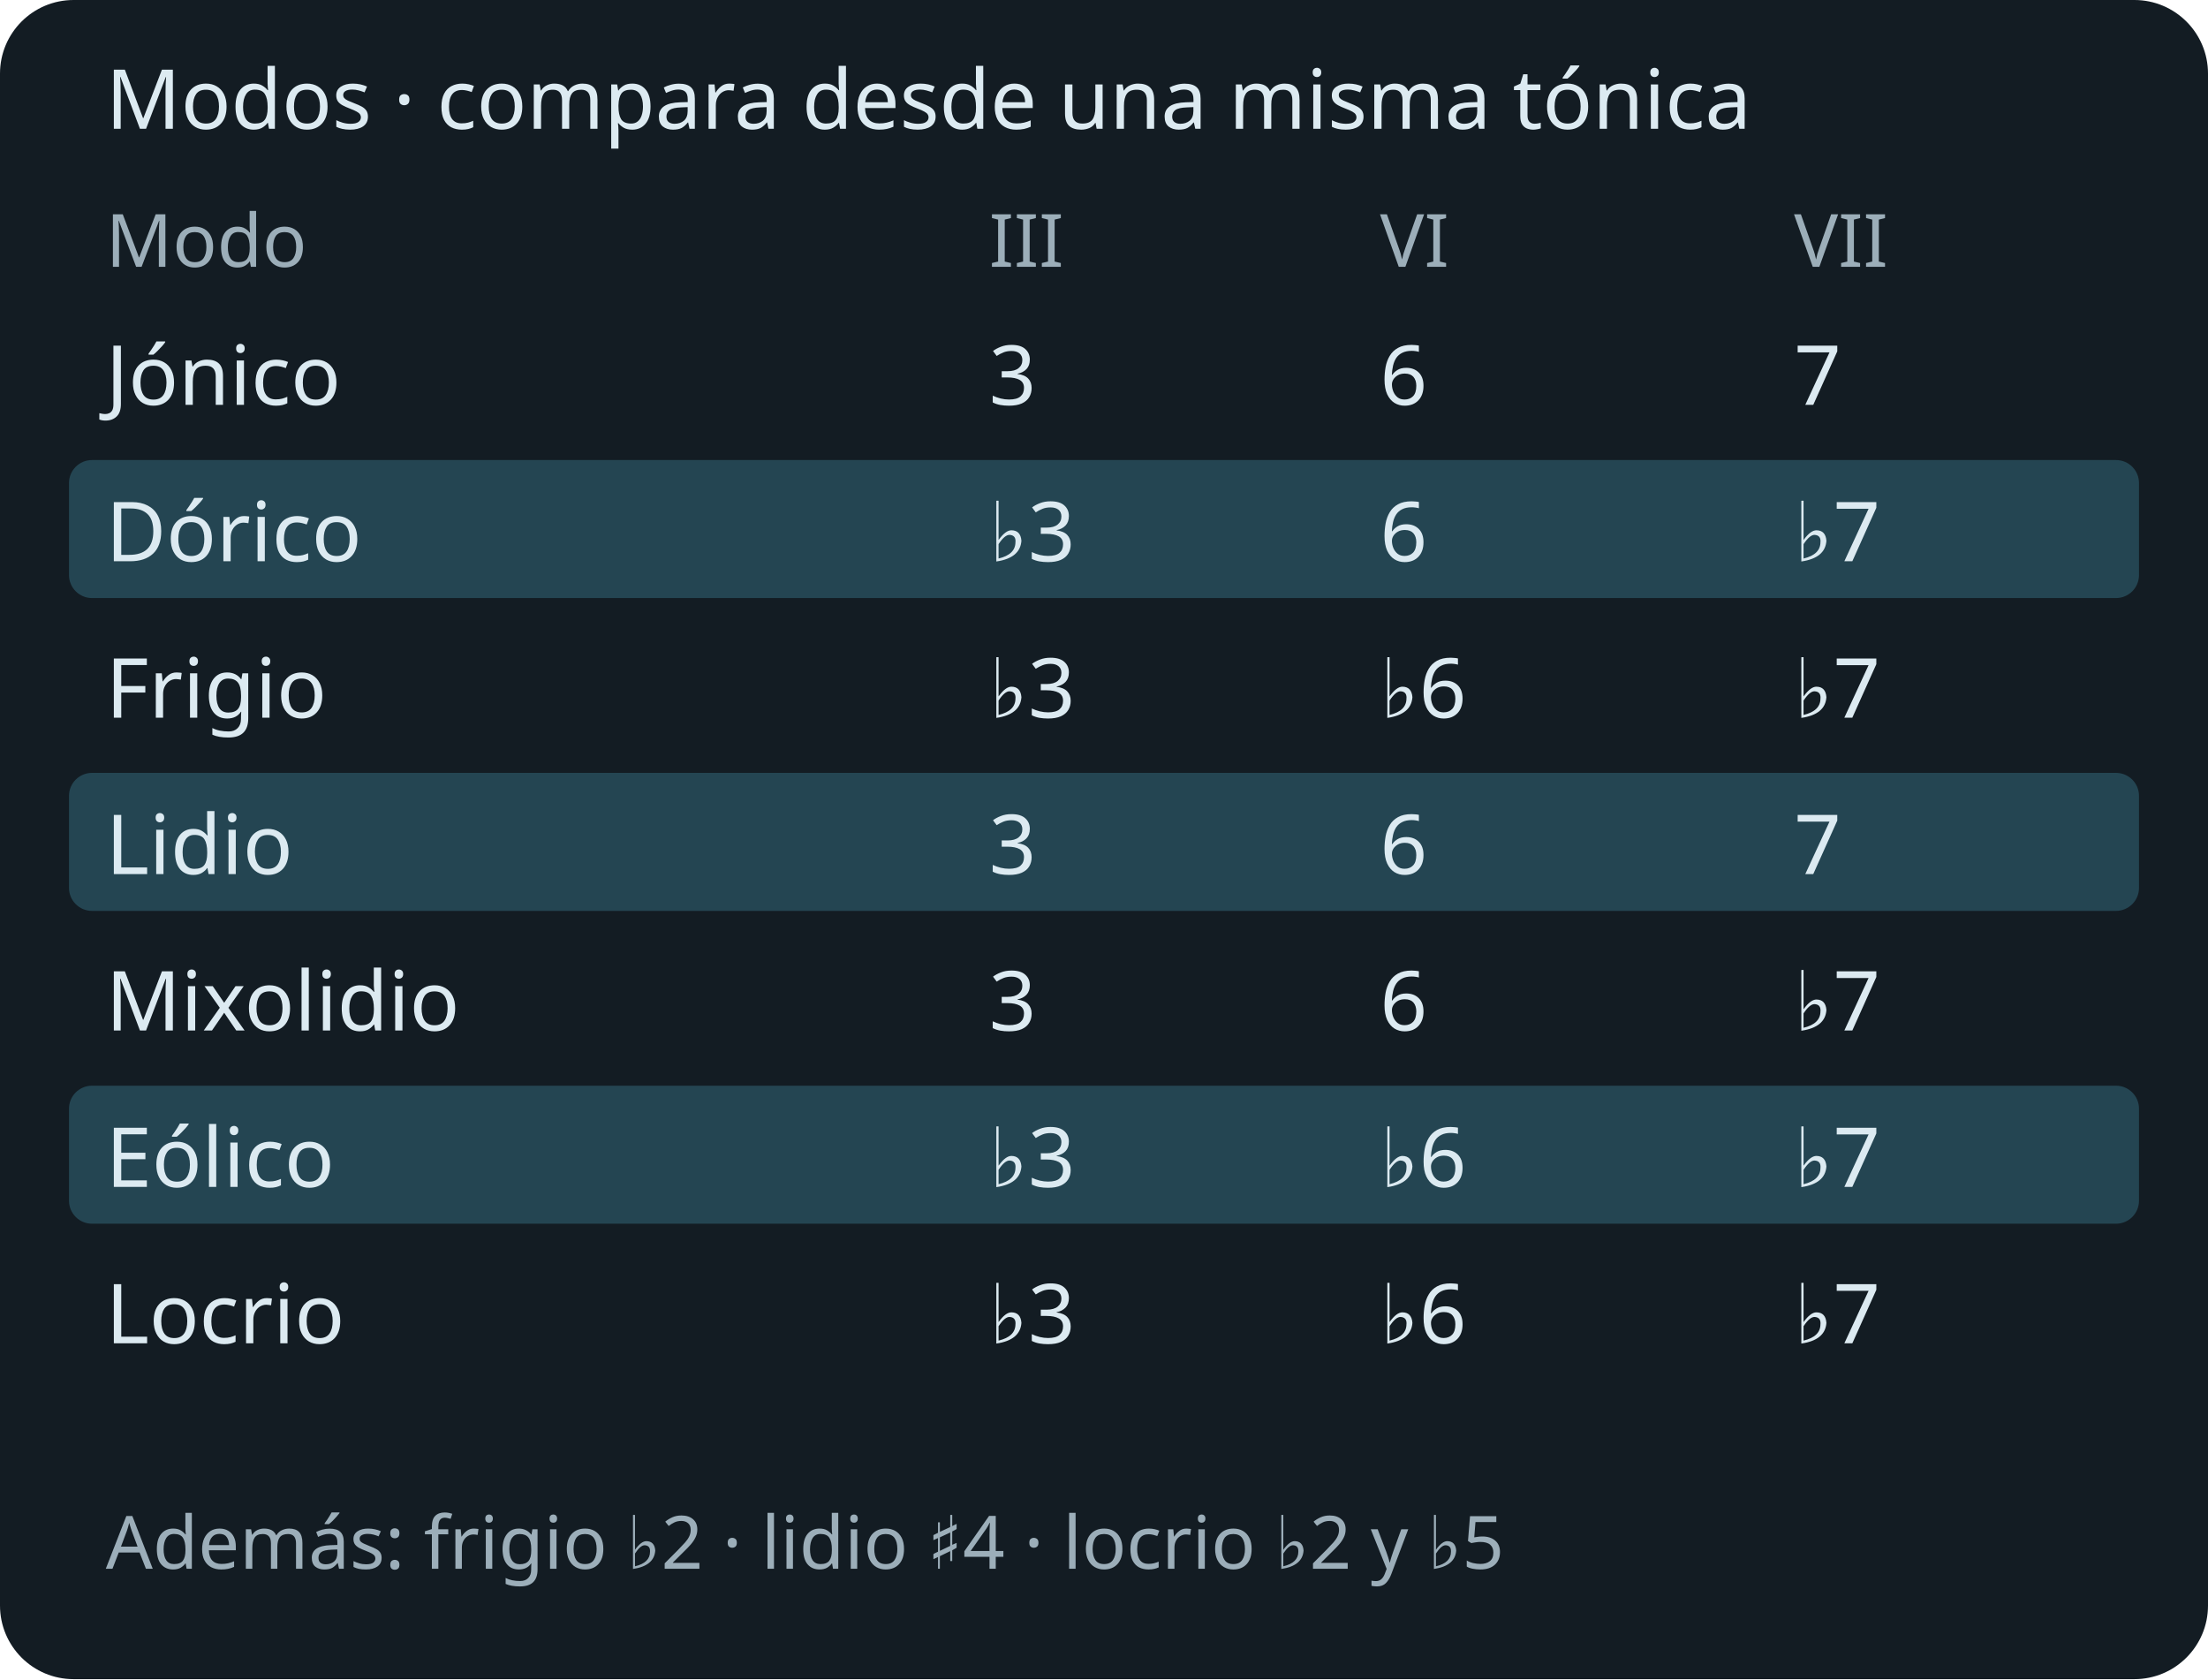
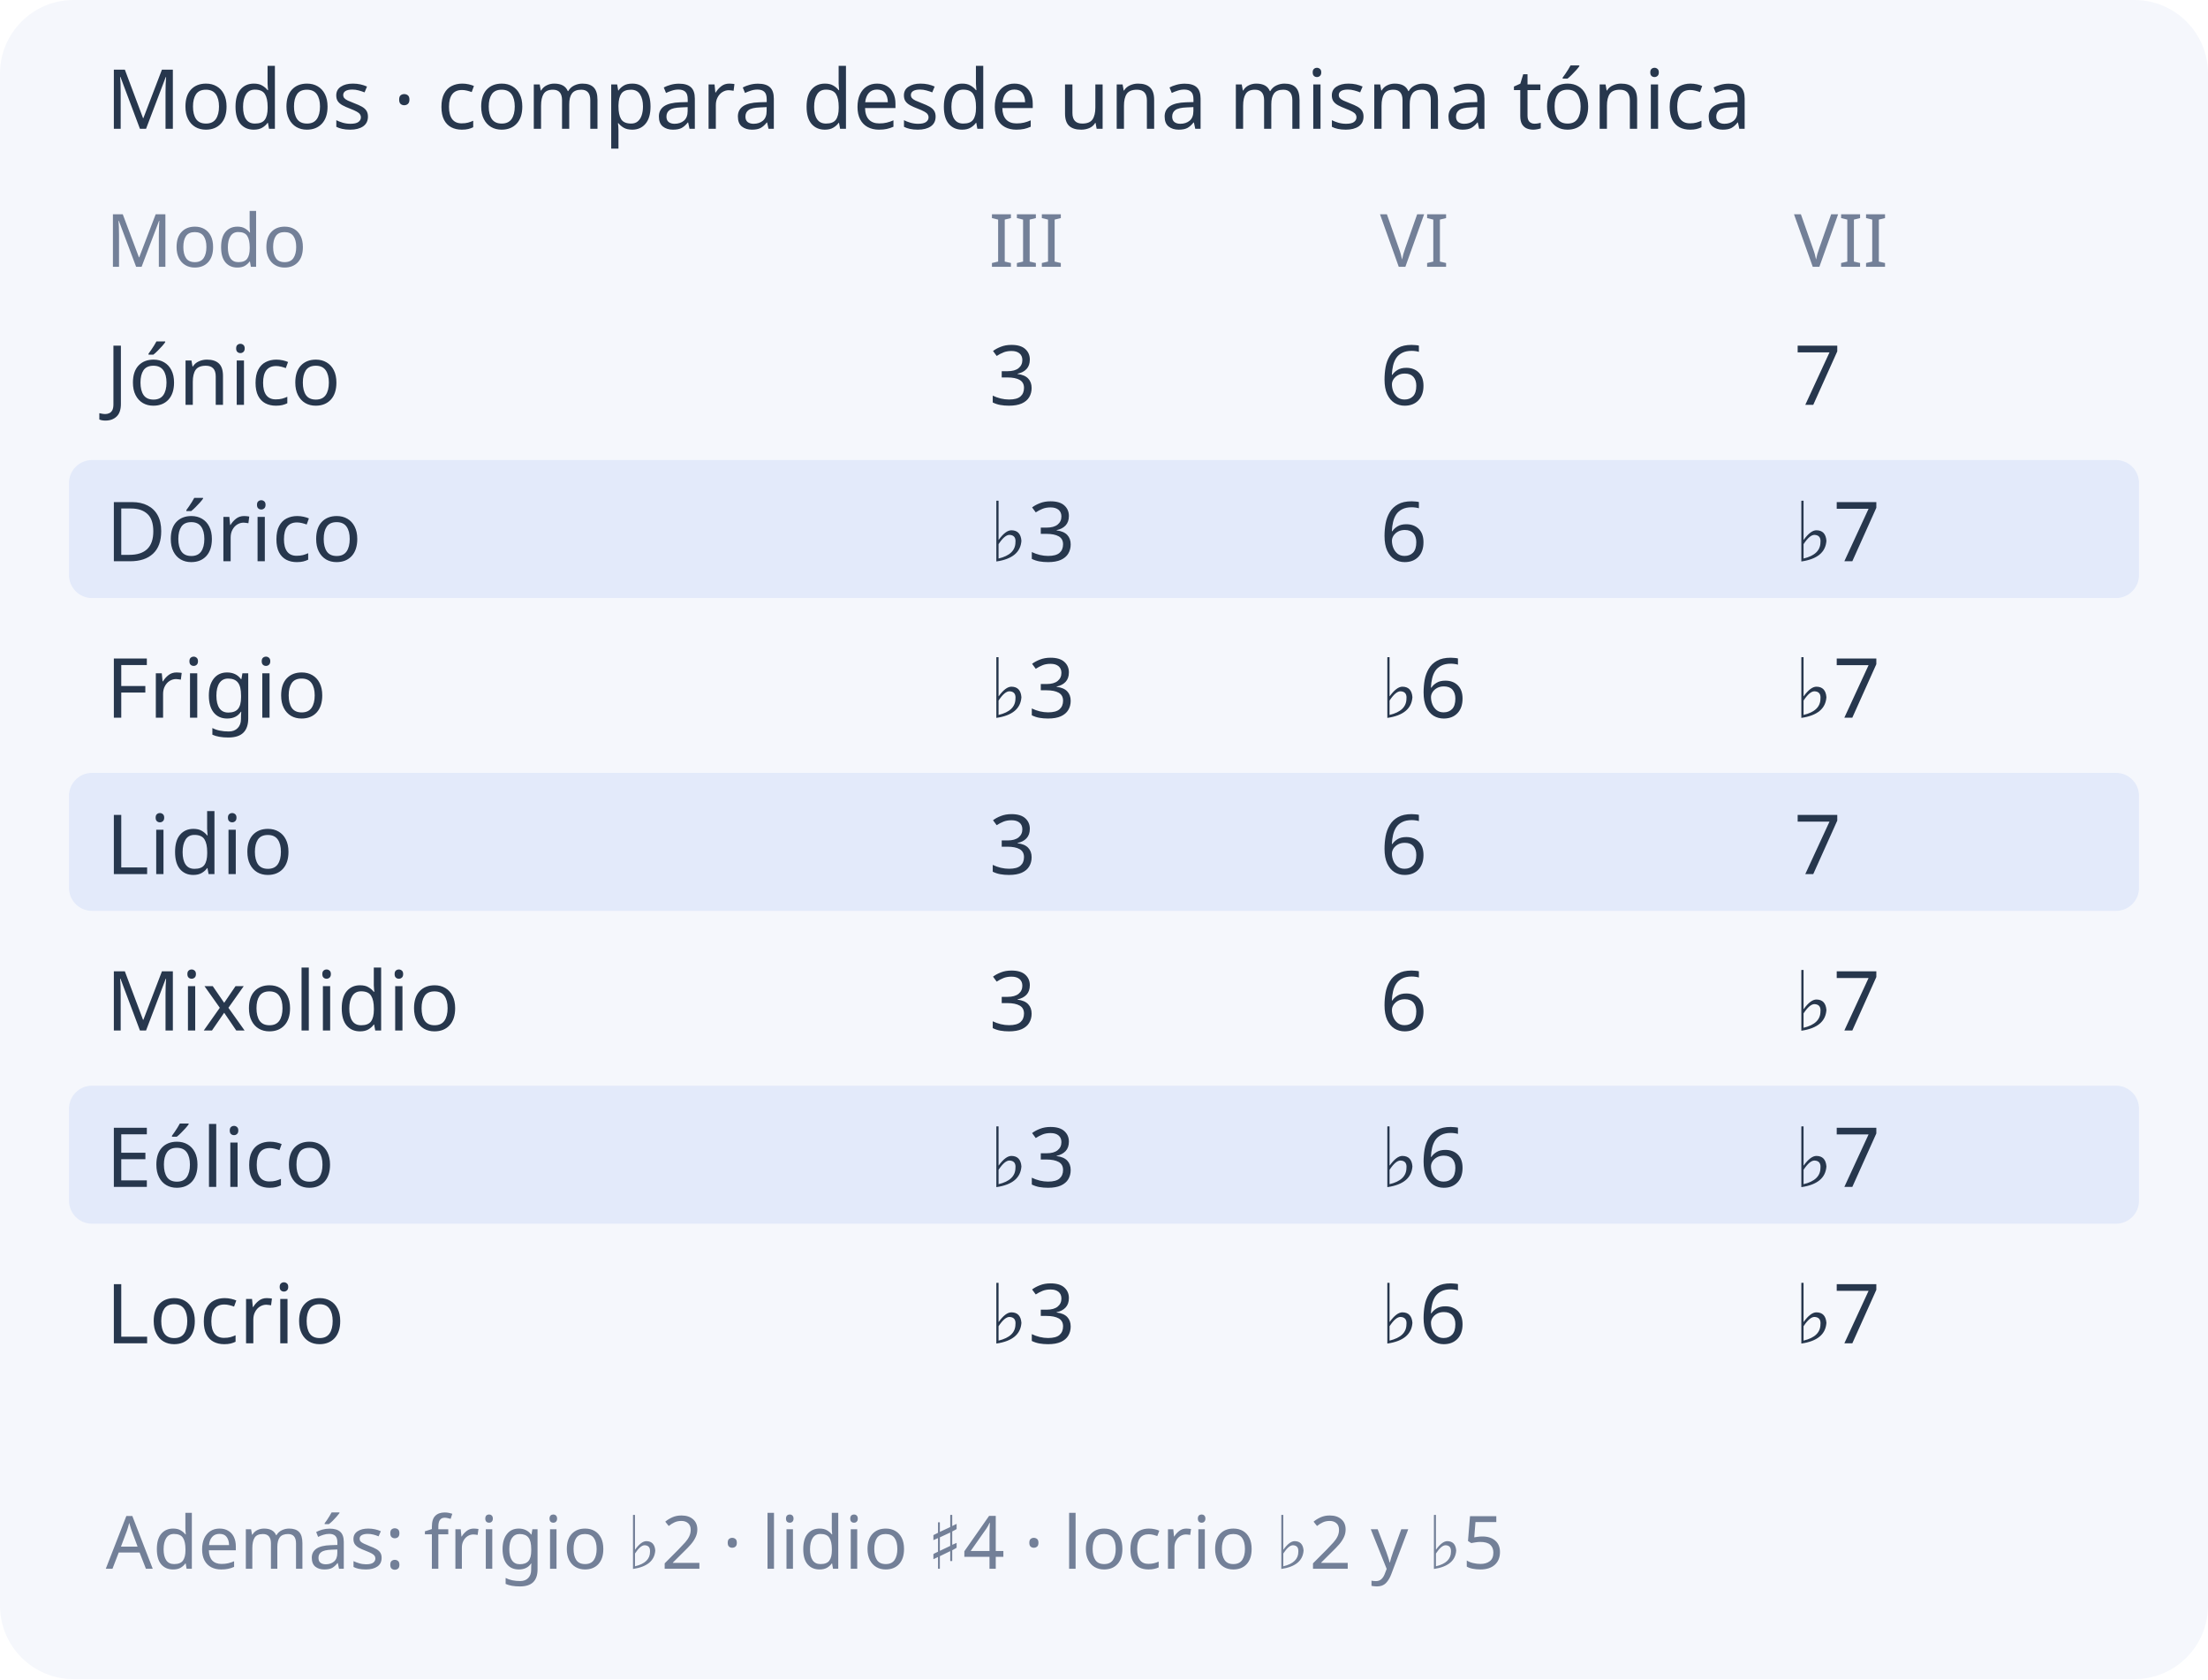
<svg xmlns="http://www.w3.org/2000/svg" viewBox="0 0 480 365" role="img" aria-label="Tabla comparativa de tercera, sexta y séptima de los siete modos diatónicos">
-   <rect width="480" height="365" rx="16" fill="#131c23" />
-   <text x="23" y="28" font-family="system-ui" font-size="18" fill="#dceaf1">Modos · compara desde una misma tónica</text>
-   <text x="23" y="58" font-family="system-ui" font-size="16" fill="#9caeb9">Modo</text>
-   <text x="215" y="58" font-family="system-ui" font-size="16" fill="#9caeb9">III</text>
-   <text x="300" y="58" font-family="system-ui" font-size="16" fill="#9caeb9">VI</text>
-   <text x="390" y="58" font-family="system-ui" font-size="16" fill="#9caeb9">VII</text>
-   <rect x="15" y="66" width="450" height="30" rx="5" fill="#131c23" />
-   <text x="23" y="88" font-family="system-ui" font-size="18" fill="#dceaf1">Jónico</text>
-   <text x="215" y="88" font-family="system-ui" font-size="18" fill="#dceaf1">3</text>
-   <text x="300" y="88" font-family="system-ui" font-size="18" fill="#dceaf1">6</text>
-   <text x="390" y="88" font-family="system-ui" font-size="18" fill="#dceaf1">7</text>
-   <rect x="15" y="100" width="450" height="30" rx="5" fill="#244552" />
-   <text x="23" y="122" font-family="system-ui" font-size="18" fill="#dceaf1">Dórico</text>
-   <text x="215" y="122" font-family="system-ui" font-size="18" fill="#dceaf1">♭3</text>
-   <text x="300" y="122" font-family="system-ui" font-size="18" fill="#dceaf1">6</text>
-   <text x="390" y="122" font-family="system-ui" font-size="18" fill="#dceaf1">♭7</text>
-   <rect x="15" y="134" width="450" height="30" rx="5" fill="#131c23" />
-   <text x="23" y="156" font-family="system-ui" font-size="18" fill="#dceaf1">Frigio</text>
-   <text x="215" y="156" font-family="system-ui" font-size="18" fill="#dceaf1">♭3</text>
-   <text x="300" y="156" font-family="system-ui" font-size="18" fill="#dceaf1">♭6</text>
-   <text x="390" y="156" font-family="system-ui" font-size="18" fill="#dceaf1">♭7</text>
-   <rect x="15" y="168" width="450" height="30" rx="5" fill="#244552" />
-   <text x="23" y="190" font-family="system-ui" font-size="18" fill="#dceaf1">Lidio</text>
-   <text x="215" y="190" font-family="system-ui" font-size="18" fill="#dceaf1">3</text>
-   <text x="300" y="190" font-family="system-ui" font-size="18" fill="#dceaf1">6</text>
-   <text x="390" y="190" font-family="system-ui" font-size="18" fill="#dceaf1">7</text>
-   <rect x="15" y="202" width="450" height="30" rx="5" fill="#131c23" />
-   <text x="23" y="224" font-family="system-ui" font-size="18" fill="#dceaf1">Mixolidio</text>
-   <text x="215" y="224" font-family="system-ui" font-size="18" fill="#dceaf1">3</text>
-   <text x="300" y="224" font-family="system-ui" font-size="18" fill="#dceaf1">6</text>
-   <text x="390" y="224" font-family="system-ui" font-size="18" fill="#dceaf1">♭7</text>
-   <rect x="15" y="236" width="450" height="30" rx="5" fill="#244552" />
-   <text x="23" y="258" font-family="system-ui" font-size="18" fill="#dceaf1">Eólico</text>
-   <text x="215" y="258" font-family="system-ui" font-size="18" fill="#dceaf1">♭3</text>
-   <text x="300" y="258" font-family="system-ui" font-size="18" fill="#dceaf1">♭6</text>
-   <text x="390" y="258" font-family="system-ui" font-size="18" fill="#dceaf1">♭7</text>
-   <rect x="15" y="270" width="450" height="30" rx="5" fill="#131c23" />
-   <text x="23" y="292" font-family="system-ui" font-size="18" fill="#dceaf1">Locrio</text>
-   <text x="215" y="292" font-family="system-ui" font-size="18" fill="#dceaf1">♭3</text>
-   <text x="300" y="292" font-family="system-ui" font-size="18" fill="#dceaf1">♭6</text>
-   <text x="390" y="292" font-family="system-ui" font-size="18" fill="#dceaf1">♭7</text>
-   <text x="23" y="341" font-family="system-ui" font-size="16" fill="#9caeb9">Además: frigio ♭2 · lidio ♯4 · locrio ♭2 y ♭5</text>
+   <rect width="480" height="365" rx="16" fill="#f5f7fc" />
+   <text x="23" y="28" font-family="system-ui" font-size="18" fill="#27374d">Modos · compara desde una misma tónica</text>
+   <text x="23" y="58" font-family="system-ui" font-size="16" fill="#738098">Modo</text>
+   <text x="215" y="58" font-family="system-ui" font-size="16" fill="#738098">III</text>
+   <text x="300" y="58" font-family="system-ui" font-size="16" fill="#738098">VI</text>
+   <text x="390" y="58" font-family="system-ui" font-size="16" fill="#738098">VII</text>
+   <rect x="15" y="66" width="450" height="30" rx="5" fill="#f5f7fc" />
+   <text x="23" y="88" font-family="system-ui" font-size="18" fill="#27374d">Jónico</text>
+   <text x="215" y="88" font-family="system-ui" font-size="18" fill="#27374d">3</text>
+   <text x="300" y="88" font-family="system-ui" font-size="18" fill="#27374d">6</text>
+   <text x="390" y="88" font-family="system-ui" font-size="18" fill="#27374d">7</text>
+   <rect x="15" y="100" width="450" height="30" rx="5" fill="#e3eafa" />
+   <text x="23" y="122" font-family="system-ui" font-size="18" fill="#27374d">Dórico</text>
+   <text x="215" y="122" font-family="system-ui" font-size="18" fill="#27374d">♭3</text>
+   <text x="300" y="122" font-family="system-ui" font-size="18" fill="#27374d">6</text>
+   <text x="390" y="122" font-family="system-ui" font-size="18" fill="#27374d">♭7</text>
+   <rect x="15" y="134" width="450" height="30" rx="5" fill="#f5f7fc" />
+   <text x="23" y="156" font-family="system-ui" font-size="18" fill="#27374d">Frigio</text>
+   <text x="215" y="156" font-family="system-ui" font-size="18" fill="#27374d">♭3</text>
+   <text x="300" y="156" font-family="system-ui" font-size="18" fill="#27374d">♭6</text>
+   <text x="390" y="156" font-family="system-ui" font-size="18" fill="#27374d">♭7</text>
+   <rect x="15" y="168" width="450" height="30" rx="5" fill="#e3eafa" />
+   <text x="23" y="190" font-family="system-ui" font-size="18" fill="#27374d">Lidio</text>
+   <text x="215" y="190" font-family="system-ui" font-size="18" fill="#27374d">3</text>
+   <text x="300" y="190" font-family="system-ui" font-size="18" fill="#27374d">6</text>
+   <text x="390" y="190" font-family="system-ui" font-size="18" fill="#27374d">7</text>
+   <rect x="15" y="202" width="450" height="30" rx="5" fill="#f5f7fc" />
+   <text x="23" y="224" font-family="system-ui" font-size="18" fill="#27374d">Mixolidio</text>
+   <text x="215" y="224" font-family="system-ui" font-size="18" fill="#27374d">3</text>
+   <text x="300" y="224" font-family="system-ui" font-size="18" fill="#27374d">6</text>
+   <text x="390" y="224" font-family="system-ui" font-size="18" fill="#27374d">♭7</text>
+   <rect x="15" y="236" width="450" height="30" rx="5" fill="#e3eafa" />
+   <text x="23" y="258" font-family="system-ui" font-size="18" fill="#27374d">Eólico</text>
+   <text x="215" y="258" font-family="system-ui" font-size="18" fill="#27374d">♭3</text>
+   <text x="300" y="258" font-family="system-ui" font-size="18" fill="#27374d">♭6</text>
+   <text x="390" y="258" font-family="system-ui" font-size="18" fill="#27374d">♭7</text>
+   <rect x="15" y="270" width="450" height="30" rx="5" fill="#f5f7fc" />
+   <text x="23" y="292" font-family="system-ui" font-size="18" fill="#27374d">Locrio</text>
+   <text x="215" y="292" font-family="system-ui" font-size="18" fill="#27374d">♭3</text>
+   <text x="300" y="292" font-family="system-ui" font-size="18" fill="#27374d">♭6</text>
+   <text x="390" y="292" font-family="system-ui" font-size="18" fill="#27374d">♭7</text>
+   <text x="23" y="341" font-family="system-ui" font-size="16" fill="#738098">Además: frigio ♭2 · lidio ♯4 · locrio ♭2 y ♭5</text>
</svg>
